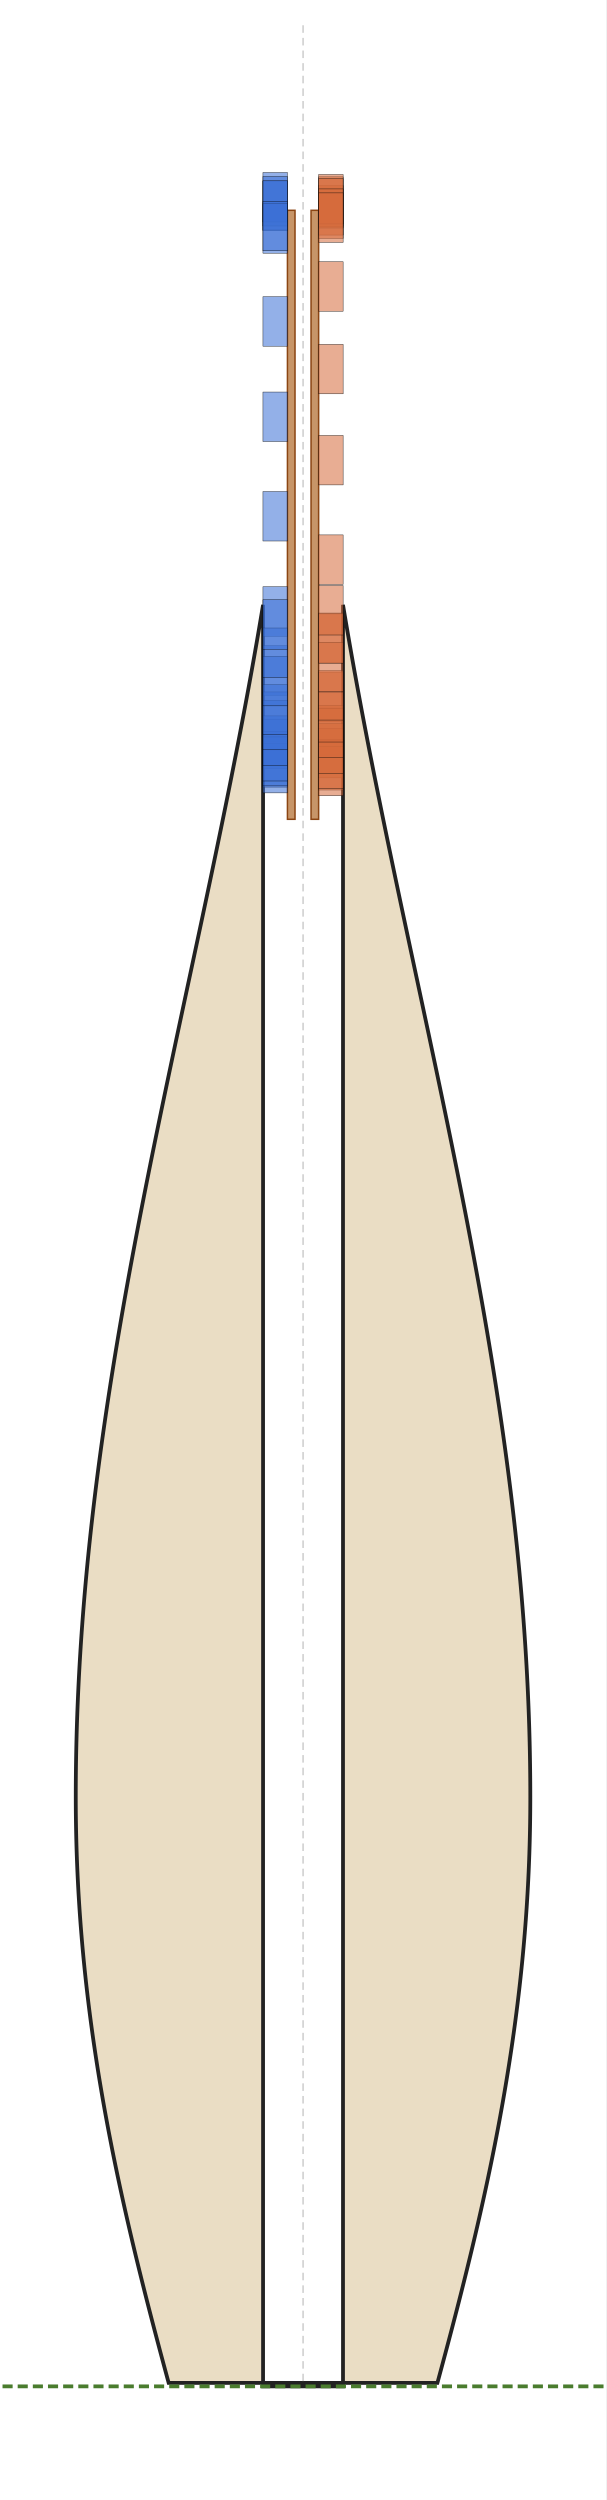
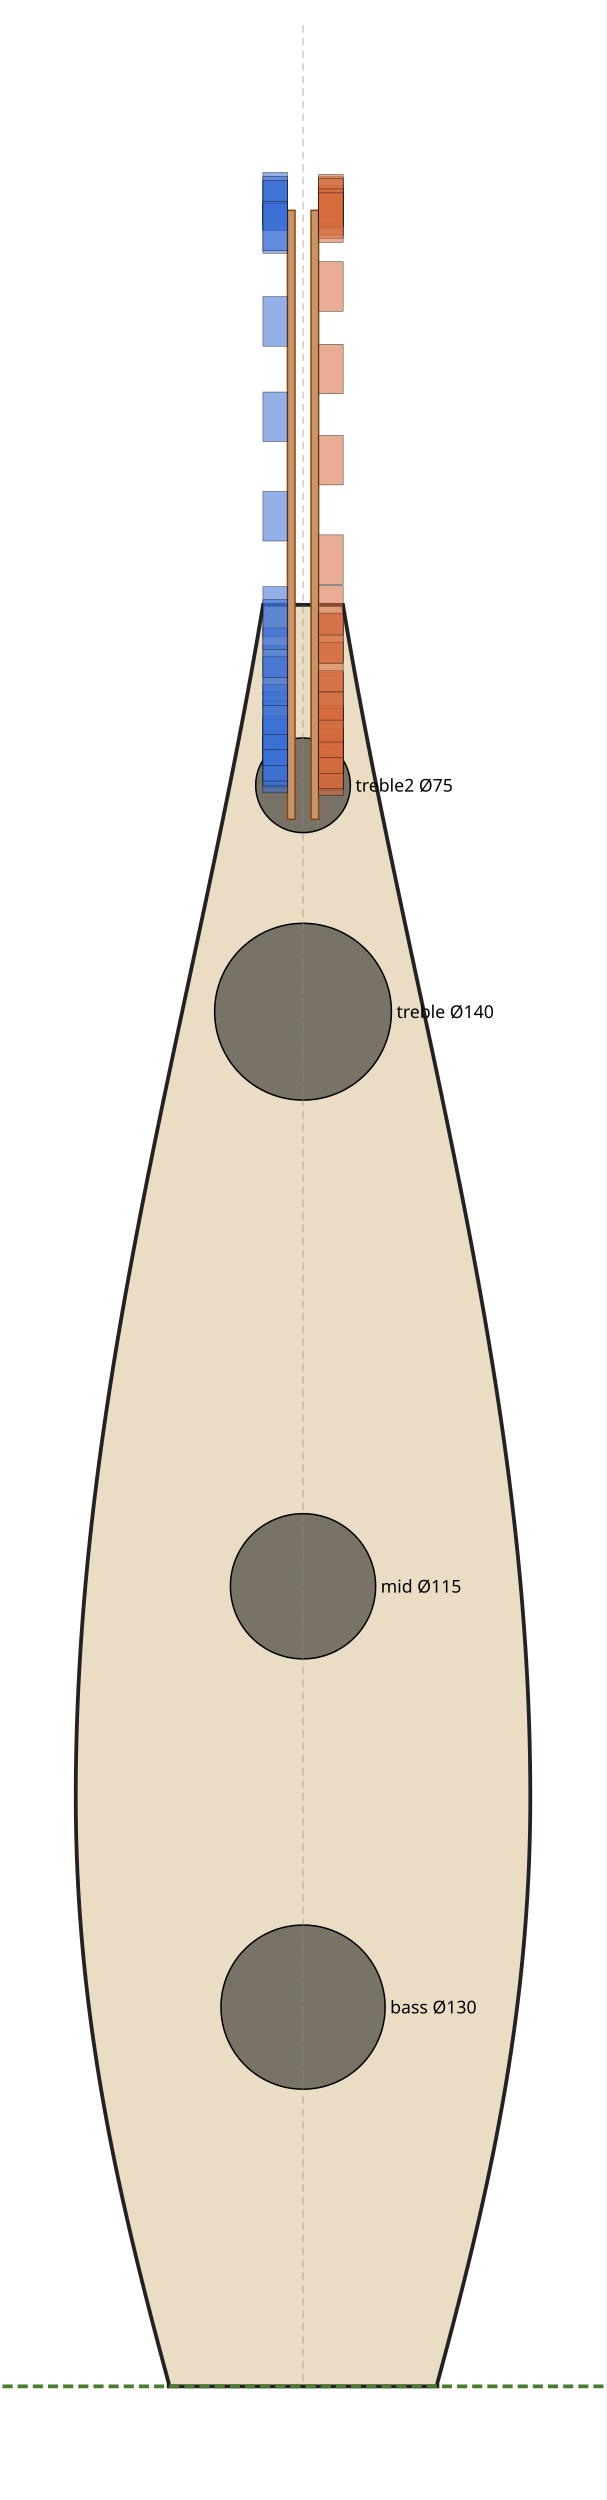
<svg xmlns="http://www.w3.org/2000/svg" viewBox="-240 -20 480 1980" preserveAspectRatio="xMidYMid meet">
  <rect x="-240" y="-20" width="480" height="1980" fill="#fff" />
-   <path d="M -106.426 1867.246 L -107.328 1863.917 L -108.229 1860.588 L -109.128 1857.257 L -110.026 1853.927 L -110.921 1850.596 L -111.813 1847.264 L -112.704 1843.932 L -113.592 1840.599 L -114.478 1837.266 L -115.361 1833.932 L -116.242 1830.597 L -117.120 1827.262 L -117.995 1823.926 L -118.867 1820.589 L -119.736 1817.252 L -120.602 1813.914 L -121.464 1810.575 L -122.324 1807.235 L -123.180 1803.895 L -124.033 1800.554 L -124.882 1797.211 L -125.727 1793.868 L -126.569 1790.525 L -127.407 1787.180 L -128.241 1783.834 L -129.071 1780.487 L -129.897 1777.139 L -130.719 1773.791 L -131.536 1770.441 L -132.349 1767.090 L -133.158 1763.738 L -133.963 1760.385 L -134.762 1757.031 L -135.557 1753.676 L -136.348 1750.320 L -137.133 1746.962 L -137.914 1743.604 L -138.689 1740.244 L -139.460 1736.883 L -140.225 1733.520 L -140.985 1730.157 L -141.740 1726.792 L -142.489 1723.426 L -143.233 1720.058 L -143.971 1716.689 L -144.704 1713.319 L -145.431 1709.948 L -146.152 1706.575 L -146.868 1703.200 L -147.577 1699.825 L -148.280 1696.447 L -148.978 1693.069 L -149.669 1689.689 L -150.354 1686.307 L -151.033 1682.924 L -151.705 1679.539 L -152.371 1676.153 L -153.030 1672.765 L -153.683 1669.375 L -154.329 1665.984 L -154.969 1662.592 L -155.601 1659.198 L -156.227 1655.802 L -156.846 1652.404 L -157.458 1649.005 L -158.063 1645.604 L -158.661 1642.201 L -159.251 1638.797 L -159.835 1635.391 L -160.411 1631.983 L -160.980 1628.573 L -161.541 1625.162 L -162.095 1621.749 L -162.641 1618.334 L -163.180 1614.917 L -163.711 1611.498 L -164.235 1608.078 L -164.751 1604.655 L -165.259 1601.231 L -165.759 1597.805 L -166.251 1594.377 L -166.735 1590.947 L -167.212 1587.515 L -167.680 1584.081 L -168.140 1580.646 L -168.592 1577.208 L -169.036 1573.768 L -169.471 1570.326 L -169.899 1566.883 L -170.317 1563.437 L -170.728 1559.989 L -171.130 1556.540 L -171.524 1553.088 L -171.909 1549.634 L -172.285 1546.178 L -172.653 1542.720 L -173.013 1539.260 L -173.364 1535.798 L -173.706 1532.334 L -174.039 1528.868 L -174.364 1525.399 L -174.679 1521.929 L -174.986 1518.456 L -175.284 1514.981 L -175.573 1511.504 L -175.854 1508.025 L -176.125 1504.544 L -176.387 1501.061 L -176.641 1497.575 L -176.885 1494.087 L -177.120 1490.597 L -177.346 1487.105 L -177.563 1483.611 L -177.771 1480.115 L -177.970 1476.616 L -178.159 1473.115 L -178.340 1469.612 L -178.511 1466.107 L -178.673 1462.599 L -178.825 1459.089 L -178.969 1455.577 L -179.103 1452.063 L -179.228 1448.547 L -179.343 1445.028 L -179.449 1441.507 L -179.546 1437.984 L -179.634 1434.458 L -179.712 1430.931 L -179.781 1427.401 L -179.840 1423.868 L -179.890 1420.334 L -179.931 1416.797 L -179.962 1413.258 L -179.984 1409.717 L -179.997 1406.174 L -180.000 1402.628 L -179.995 1399.080 L -179.983 1395.531 L -179.964 1391.980 L -179.938 1388.427 L -179.905 1384.873 L -179.865 1381.316 L -179.818 1377.758 L -179.763 1374.199 L -179.702 1370.638 L -179.633 1367.075 L -179.558 1363.510 L -179.475 1359.943 L -179.385 1356.375 L -179.288 1352.806 L -179.184 1349.234 L -179.074 1345.661 L -178.956 1342.086 L -178.831 1338.509 L -178.699 1334.931 L -178.560 1331.351 L -178.414 1327.769 L -178.261 1324.186 L -178.101 1320.601 L -177.934 1317.014 L -177.760 1313.426 L -177.579 1309.836 L -177.392 1306.244 L -177.197 1302.651 L -176.996 1299.056 L -176.787 1295.459 L -176.572 1291.861 L -176.350 1288.261 L -176.121 1284.660 L -175.886 1281.056 L -175.643 1277.452 L -175.394 1273.845 L -175.138 1270.237 L -174.875 1266.627 L -174.606 1263.016 L -174.330 1259.403 L -174.047 1255.789 L -173.758 1252.172 L -173.462 1248.555 L -173.160 1244.935 L -172.851 1241.314 L -172.535 1237.692 L -172.213 1234.068 L -171.884 1230.442 L -171.549 1226.815 L -171.208 1223.187 L -170.860 1219.556 L -170.505 1215.924 L -170.145 1212.291 L -169.778 1208.656 L -169.404 1205.020 L -169.025 1201.382 L -168.639 1197.743 L -168.247 1194.102 L -167.849 1190.460 L -167.444 1186.816 L -167.034 1183.171 L -166.617 1179.524 L -166.195 1175.876 L -165.766 1172.226 L -165.332 1168.575 L -164.891 1164.922 L -164.445 1161.268 L -163.992 1157.613 L -163.534 1153.956 L -163.070 1150.298 L -162.600 1146.638 L -162.125 1142.978 L -161.644 1139.315 L -161.157 1135.652 L -160.664 1131.987 L -160.166 1128.320 L -159.663 1124.652 L -159.154 1120.983 L -158.639 1117.313 L -158.119 1113.642 L -157.594 1109.969 L -157.063 1106.294 L -156.527 1102.619 L -155.986 1098.942 L -155.440 1095.264 L -154.888 1091.585 L -154.332 1087.904 L -153.770 1084.223 L -153.203 1080.540 L -152.631 1076.856 L -152.054 1073.170 L -151.473 1069.484 L -150.886 1065.796 L -150.295 1062.107 L -149.699 1058.417 L -149.098 1054.726 L -148.493 1051.034 L -147.883 1047.341 L -147.268 1043.646 L -146.649 1039.951 L -146.025 1036.254 L -145.397 1032.557 L -144.765 1028.858 L -144.128 1025.158 L -143.487 1021.457 L -142.842 1017.756 L -142.192 1014.053 L -141.539 1010.349 L -140.881 1006.644 L -140.220 1002.939 L -139.554 999.232 L -138.884 995.524 L -138.211 991.816 L -137.534 988.106 L -136.853 984.396 L -136.168 980.685 L -135.480 976.972 L -134.788 973.259 L -134.093 969.546 L -133.394 965.831 L -132.692 962.115 L -131.986 958.399 L -131.277 954.682 L -130.565 950.964 L -129.849 947.245 L -129.131 943.526 L -128.409 939.806 L -127.684 936.085 L -126.957 932.363 L -126.226 928.641 L -125.493 924.918 L -124.756 921.194 L -124.017 917.470 L -123.276 913.745 L -122.531 910.019 L -121.785 906.293 L -121.035 902.566 L -120.283 898.839 L -119.529 895.111 L -118.773 891.382 L -118.014 887.653 L -117.253 883.923 L -116.489 880.193 L -115.724 876.462 L -114.957 872.731 L -114.188 868.999 L -113.416 865.267 L -112.643 861.535 L -111.868 857.802 L -111.092 854.068 L -110.314 850.335 L -109.534 846.600 L -108.752 842.866 L -107.970 839.131 L -107.185 835.396 L -106.400 831.660 L -105.613 827.924 L -104.825 824.188 L -104.035 820.452 L -103.245 816.715 L -102.453 812.978 L -101.661 809.241 L -100.867 805.503 L -100.073 801.766 L -99.278 798.028 L -98.482 794.290 L -97.686 790.552 L -96.889 786.813 L -96.091 783.075 L -95.293 779.336 L -94.495 775.598 L -93.696 771.859 L -92.897 768.120 L -92.097 764.381 L -91.298 760.642 L -90.498 756.903 L -89.698 753.164 L -88.899 749.425 L -88.099 745.686 L -87.300 741.947 L -86.501 738.209 L -85.702 734.470 L -84.903 730.731 L -84.105 726.993 L -83.307 723.254 L -82.510 719.516 L -81.713 715.777 L -80.917 712.039 L -80.122 708.302 L -79.328 704.564 L -78.534 700.826 L -77.741 697.089 L -76.950 693.352 L -76.159 689.615 L -75.369 685.879 L -74.581 682.142 L -73.794 678.406 L -73.008 674.671 L -72.223 670.935 L -71.440 667.200 L -70.658 663.466 L -69.878 659.732 L -69.099 655.998 L -68.322 652.264 L -67.547 648.531 L -66.774 644.798 L -66.002 641.066 L -65.232 637.334 L -64.464 633.603 L -63.699 629.872 L -62.935 626.142 L -62.173 622.412 L -61.414 618.683 L -60.657 614.954 L -59.902 611.226 L -59.149 607.499 L -58.399 603.772 L -57.652 600.045 L -56.907 596.319 L -56.165 592.594 L -55.425 588.870 L -54.688 585.146 L -53.954 581.423 L -53.223 577.700 L -52.494 573.978 L -51.769 570.257 L -51.046 566.537 L -50.327 562.817 L -49.611 559.098 L -48.898 555.380 L -48.188 551.663 L -47.481 547.946 L -46.778 544.231 L -46.079 540.516 L -45.382 536.802 L -44.690 533.089 L -44.000 529.376 L -43.315 525.665 L -42.633 521.954 L -41.955 518.244 L -41.281 514.536 L -40.610 510.828 L -39.944 507.121 L -39.281 503.415 L -38.623 499.710 L -37.968 496.006 L -37.318 492.303 L -36.671 488.601 L -36.029 484.900 L -35.391 481.200 L -34.758 477.501 L -34.129 473.803 L -33.504 470.106 L -32.884 466.410 L -32.268 462.716 L -31.657 459.022 L -31.657 1870.000 L 31.657 1870.000 L 31.657 459.022 L 32.268 462.716 L 32.884 466.410 L 33.504 470.106 L 34.129 473.803 L 34.758 477.501 L 35.391 481.200 L 36.029 484.900 L 36.671 488.601 L 37.318 492.303 L 37.968 496.006 L 38.623 499.710 L 39.281 503.415 L 39.944 507.121 L 40.610 510.828 L 41.281 514.536 L 41.955 518.244 L 42.633 521.954 L 43.315 525.665 L 44.000 529.376 L 44.690 533.089 L 45.382 536.802 L 46.079 540.516 L 46.778 544.231 L 47.481 547.946 L 48.188 551.663 L 48.898 555.380 L 49.611 559.098 L 50.327 562.817 L 51.046 566.537 L 51.769 570.257 L 52.494 573.978 L 53.223 577.700 L 53.954 581.423 L 54.688 585.146 L 55.425 588.870 L 56.165 592.594 L 56.907 596.319 L 57.652 600.045 L 58.399 603.772 L 59.149 607.499 L 59.902 611.226 L 60.657 614.954 L 61.414 618.683 L 62.173 622.412 L 62.935 626.142 L 63.699 629.872 L 64.464 633.603 L 65.232 637.334 L 66.002 641.066 L 66.774 644.798 L 67.547 648.531 L 68.322 652.264 L 69.099 655.998 L 69.878 659.732 L 70.658 663.466 L 71.440 667.200 L 72.223 670.935 L 73.008 674.671 L 73.794 678.406 L 74.581 682.142 L 75.369 685.879 L 76.159 689.615 L 76.950 693.352 L 77.741 697.089 L 78.534 700.826 L 79.328 704.564 L 80.122 708.302 L 80.917 712.039 L 81.713 715.777 L 82.510 719.516 L 83.307 723.254 L 84.105 726.993 L 84.903 730.731 L 85.702 734.470 L 86.501 738.209 L 87.300 741.947 L 88.099 745.686 L 88.899 749.425 L 89.698 753.164 L 90.498 756.903 L 91.298 760.642 L 92.097 764.381 L 92.897 768.120 L 93.696 771.859 L 94.495 775.598 L 95.293 779.336 L 96.091 783.075 L 96.889 786.813 L 97.686 790.552 L 98.482 794.290 L 99.278 798.028 L 100.073 801.766 L 100.867 805.503 L 101.661 809.241 L 102.453 812.978 L 103.245 816.715 L 104.035 820.452 L 104.825 824.188 L 105.613 827.924 L 106.400 831.660 L 107.185 835.396 L 107.970 839.131 L 108.752 842.866 L 109.534 846.600 L 110.314 850.335 L 111.092 854.068 L 111.868 857.802 L 112.643 861.535 L 113.416 865.267 L 114.188 868.999 L 114.957 872.731 L 115.724 876.462 L 116.489 880.193 L 117.253 883.923 L 118.014 887.653 L 118.773 891.382 L 119.529 895.111 L 120.283 898.839 L 121.035 902.566 L 121.785 906.293 L 122.531 910.019 L 123.276 913.745 L 124.017 917.470 L 124.756 921.194 L 125.493 924.918 L 126.226 928.641 L 126.957 932.363 L 127.684 936.085 L 128.409 939.806 L 129.131 943.526 L 129.849 947.245 L 130.565 950.964 L 131.277 954.682 L 131.986 958.399 L 132.692 962.115 L 133.394 965.831 L 134.093 969.546 L 134.788 973.259 L 135.480 976.972 L 136.168 980.685 L 136.853 984.396 L 137.534 988.106 L 138.211 991.816 L 138.884 995.524 L 139.554 999.232 L 140.220 1002.939 L 140.881 1006.644 L 141.539 1010.349 L 142.192 1014.053 L 142.842 1017.756 L 143.487 1021.457 L 144.128 1025.158 L 144.765 1028.858 L 145.397 1032.557 L 146.025 1036.254 L 146.649 1039.951 L 147.268 1043.646 L 147.883 1047.341 L 148.493 1051.034 L 149.098 1054.726 L 149.699 1058.417 L 150.295 1062.107 L 150.886 1065.796 L 151.473 1069.484 L 152.054 1073.170 L 152.631 1076.856 L 153.203 1080.540 L 153.770 1084.223 L 154.332 1087.904 L 154.888 1091.585 L 155.440 1095.264 L 155.986 1098.942 L 156.527 1102.619 L 157.063 1106.294 L 157.594 1109.969 L 158.119 1113.642 L 158.639 1117.313 L 159.154 1120.983 L 159.663 1124.652 L 160.166 1128.320 L 160.664 1131.987 L 161.157 1135.652 L 161.644 1139.315 L 162.125 1142.978 L 162.600 1146.638 L 163.070 1150.298 L 163.534 1153.956 L 163.992 1157.613 L 164.445 1161.268 L 164.891 1164.922 L 165.332 1168.575 L 165.766 1172.226 L 166.195 1175.876 L 166.617 1179.524 L 167.034 1183.171 L 167.444 1186.816 L 167.849 1190.460 L 168.247 1194.102 L 168.639 1197.743 L 169.025 1201.382 L 169.404 1205.020 L 169.778 1208.656 L 170.145 1212.291 L 170.505 1215.924 L 170.860 1219.556 L 171.208 1223.187 L 171.549 1226.815 L 171.884 1230.442 L 172.213 1234.068 L 172.535 1237.692 L 172.851 1241.314 L 173.160 1244.935 L 173.462 1248.555 L 173.758 1252.172 L 174.047 1255.789 L 174.330 1259.403 L 174.606 1263.016 L 174.875 1266.627 L 175.138 1270.237 L 175.394 1273.845 L 175.643 1277.452 L 175.886 1281.056 L 176.121 1284.660 L 176.350 1288.261 L 176.572 1291.861 L 176.787 1295.459 L 176.996 1299.056 L 177.197 1302.651 L 177.392 1306.244 L 177.579 1309.836 L 177.760 1313.426 L 177.934 1317.014 L 178.101 1320.601 L 178.261 1324.186 L 178.414 1327.769 L 178.560 1331.351 L 178.699 1334.931 L 178.831 1338.509 L 178.956 1342.086 L 179.074 1345.661 L 179.184 1349.234 L 179.288 1352.806 L 179.385 1356.375 L 179.475 1359.943 L 179.558 1363.510 L 179.633 1367.075 L 179.702 1370.638 L 179.763 1374.199 L 179.818 1377.758 L 179.865 1381.316 L 179.905 1384.873 L 179.938 1388.427 L 179.964 1391.980 L 179.983 1395.531 L 179.995 1399.080 L 180.000 1402.628 L 179.997 1406.174 L 179.984 1409.717 L 179.962 1413.258 L 179.931 1416.797 L 179.890 1420.334 L 179.840 1423.868 L 179.781 1427.401 L 179.712 1430.931 L 179.634 1434.458 L 179.546 1437.984 L 179.449 1441.507 L 179.343 1445.028 L 179.228 1448.547 L 179.103 1452.063 L 178.969 1455.577 L 178.825 1459.089 L 178.673 1462.599 L 178.511 1466.107 L 178.340 1469.612 L 178.159 1473.115 L 177.970 1476.616 L 177.771 1480.115 L 177.563 1483.611 L 177.346 1487.105 L 177.120 1490.597 L 176.885 1494.087 L 176.641 1497.575 L 176.387 1501.061 L 176.125 1504.544 L 175.854 1508.025 L 175.573 1511.504 L 175.284 1514.981 L 174.986 1518.456 L 174.679 1521.929 L 174.364 1525.399 L 174.039 1528.868 L 173.706 1532.334 L 173.364 1535.798 L 173.013 1539.260 L 172.653 1542.720 L 172.285 1546.178 L 171.909 1549.634 L 171.524 1553.088 L 171.130 1556.540 L 170.728 1559.989 L 170.317 1563.437 L 169.899 1566.883 L 169.471 1570.326 L 169.036 1573.768 L 168.592 1577.208 L 168.140 1580.646 L 167.680 1584.081 L 167.212 1587.515 L 166.735 1590.947 L 166.251 1594.377 L 165.759 1597.805 L 165.259 1601.231 L 164.751 1604.655 L 164.235 1608.078 L 163.711 1611.498 L 163.180 1614.917 L 162.641 1618.334 L 162.095 1621.749 L 161.541 1625.162 L 160.980 1628.573 L 160.411 1631.983 L 159.835 1635.391 L 159.251 1638.797 L 158.661 1642.201 L 158.063 1645.604 L 157.458 1649.005 L 156.846 1652.404 L 156.227 1655.802 L 155.601 1659.198 L 154.969 1662.592 L 154.329 1665.984 L 153.683 1669.375 L 153.030 1672.765 L 152.371 1676.153 L 151.705 1679.539 L 151.033 1682.924 L 150.354 1686.307 L 149.669 1689.689 L 148.978 1693.069 L 148.280 1696.447 L 147.577 1699.825 L 146.868 1703.200 L 146.152 1706.575 L 145.431 1709.948 L 144.704 1713.319 L 143.971 1716.689 L 143.233 1720.058 L 142.489 1723.426 L 141.740 1726.792 L 140.985 1730.157 L 140.225 1733.520 L 139.460 1736.883 L 138.689 1740.244 L 137.914 1743.604 L 137.133 1746.962 L 136.348 1750.320 L 135.557 1753.676 L 134.762 1757.031 L 133.963 1760.385 L 133.158 1763.738 L 132.349 1767.090 L 131.536 1770.441 L 130.719 1773.791 L 129.897 1777.139 L 129.071 1780.487 L 128.241 1783.834 L 127.407 1787.180 L 126.569 1790.525 L 125.727 1793.868 L 124.882 1797.211 L 124.033 1800.554 L 123.180 1803.895 L 122.324 1807.235 L 121.464 1810.575 L 120.602 1813.914 L 119.736 1817.252 L 118.867 1820.589 L 117.995 1823.926 L 117.120 1827.262 L 116.242 1830.597 L 115.361 1833.932 L 114.478 1837.266 L 113.592 1840.599 L 112.704 1843.932 L 111.813 1847.264 L 110.921 1850.596 L 110.026 1853.927 L 109.128 1857.257 L 108.229 1860.588 L 107.328 1863.917 L 106.426 1867.246 Z" fill="#e4d4b5" fill-opacity="0.8" stroke="#222" stroke-width="3.0" />
+   <path d="M -106.426 1870.000 L -106.426 1867.246 L -107.328 1863.917 L -108.229 1860.588 L -109.128 1857.257 L -110.026 1853.927 L -110.921 1850.596 L -111.813 1847.264 L -112.704 1843.932 L -113.592 1840.599 L -114.478 1837.266 L -115.361 1833.932 L -116.242 1830.597 L -117.120 1827.262 L -117.995 1823.926 L -118.867 1820.589 L -119.736 1817.252 L -120.602 1813.914 L -121.464 1810.575 L -122.324 1807.235 L -123.180 1803.895 L -124.033 1800.554 L -124.882 1797.211 L -125.727 1793.868 L -126.569 1790.525 L -127.407 1787.180 L -128.241 1783.834 L -129.071 1780.487 L -129.897 1777.139 L -130.719 1773.791 L -131.536 1770.441 L -132.349 1767.090 L -133.158 1763.738 L -133.963 1760.385 L -134.762 1757.031 L -135.557 1753.676 L -136.348 1750.320 L -137.133 1746.962 L -137.914 1743.604 L -138.689 1740.244 L -139.460 1736.883 L -140.225 1733.520 L -140.985 1730.157 L -141.740 1726.792 L -142.489 1723.426 L -143.233 1720.058 L -143.971 1716.689 L -144.704 1713.319 L -145.431 1709.948 L -146.152 1706.575 L -146.868 1703.200 L -147.577 1699.825 L -148.280 1696.447 L -148.978 1693.069 L -149.669 1689.689 L -150.354 1686.307 L -151.033 1682.924 L -151.705 1679.539 L -152.371 1676.153 L -153.030 1672.765 L -153.683 1669.375 L -154.329 1665.984 L -154.969 1662.592 L -155.601 1659.198 L -156.227 1655.802 L -156.846 1652.404 L -157.458 1649.005 L -158.063 1645.604 L -158.661 1642.201 L -159.251 1638.797 L -159.835 1635.391 L -160.411 1631.983 L -160.980 1628.573 L -161.541 1625.162 L -162.095 1621.749 L -162.641 1618.334 L -163.180 1614.917 L -163.711 1611.498 L -164.235 1608.078 L -164.751 1604.655 L -165.259 1601.231 L -165.759 1597.805 L -166.251 1594.377 L -166.735 1590.947 L -167.212 1587.515 L -167.680 1584.081 L -168.140 1580.646 L -168.592 1577.208 L -169.036 1573.768 L -169.471 1570.326 L -169.899 1566.883 L -170.317 1563.437 L -170.728 1559.989 L -171.130 1556.540 L -171.524 1553.088 L -171.909 1549.634 L -172.285 1546.178 L -172.653 1542.720 L -173.013 1539.260 L -173.364 1535.798 L -173.706 1532.334 L -174.039 1528.868 L -174.364 1525.399 L -174.679 1521.929 L -174.986 1518.456 L -175.284 1514.981 L -175.573 1511.504 L -175.854 1508.025 L -176.125 1504.544 L -176.387 1501.061 L -176.641 1497.575 L -176.885 1494.087 L -177.120 1490.597 L -177.346 1487.105 L -177.563 1483.611 L -177.771 1480.115 L -177.970 1476.616 L -178.159 1473.115 L -178.340 1469.612 L -178.511 1466.107 L -178.673 1462.599 L -178.825 1459.089 L -178.969 1455.577 L -179.103 1452.063 L -179.228 1448.547 L -179.343 1445.028 L -179.449 1441.507 L -179.546 1437.984 L -179.634 1434.458 L -179.712 1430.931 L -179.781 1427.401 L -179.840 1423.868 L -179.890 1420.334 L -179.931 1416.797 L -179.962 1413.258 L -179.984 1409.717 L -179.997 1406.174 L -180.000 1402.628 L -179.995 1399.080 L -179.983 1395.531 L -179.964 1391.980 L -179.938 1388.427 L -179.905 1384.873 L -179.865 1381.316 L -179.818 1377.758 L -179.763 1374.199 L -179.702 1370.638 L -179.633 1367.075 L -179.558 1363.510 L -179.475 1359.943 L -179.385 1356.375 L -179.288 1352.806 L -179.184 1349.234 L -179.074 1345.661 L -178.956 1342.086 L -178.831 1338.509 L -178.699 1334.931 L -178.560 1331.351 L -178.414 1327.769 L -178.261 1324.186 L -178.101 1320.601 L -177.934 1317.014 L -177.760 1313.426 L -177.579 1309.836 L -177.392 1306.244 L -177.197 1302.651 L -176.996 1299.056 L -176.787 1295.459 L -176.572 1291.861 L -176.350 1288.261 L -176.121 1284.660 L -175.886 1281.056 L -175.643 1277.452 L -175.394 1273.845 L -175.138 1270.237 L -174.875 1266.627 L -174.606 1263.016 L -174.330 1259.403 L -174.047 1255.789 L -173.758 1252.172 L -173.462 1248.555 L -173.160 1244.935 L -172.851 1241.314 L -172.535 1237.692 L -172.213 1234.068 L -171.884 1230.442 L -171.549 1226.815 L -171.208 1223.187 L -170.860 1219.556 L -170.505 1215.924 L -170.145 1212.291 L -169.778 1208.656 L -169.404 1205.020 L -169.025 1201.382 L -168.639 1197.743 L -168.247 1194.102 L -167.849 1190.460 L -167.444 1186.816 L -167.034 1183.171 L -166.617 1179.524 L -166.195 1175.876 L -165.766 1172.226 L -165.332 1168.575 L -164.891 1164.922 L -164.445 1161.268 L -163.992 1157.613 L -163.534 1153.956 L -163.070 1150.298 L -162.600 1146.638 L -162.125 1142.978 L -161.644 1139.315 L -161.157 1135.652 L -160.664 1131.987 L -160.166 1128.320 L -159.663 1124.652 L -159.154 1120.983 L -158.639 1117.313 L -158.119 1113.642 L -157.594 1109.969 L -157.063 1106.294 L -156.527 1102.619 L -155.986 1098.942 L -155.440 1095.264 L -154.888 1091.585 L -154.332 1087.904 L -153.770 1084.223 L -153.203 1080.540 L -152.631 1076.856 L -152.054 1073.170 L -151.473 1069.484 L -150.886 1065.796 L -150.295 1062.107 L -149.699 1058.417 L -149.098 1054.726 L -148.493 1051.034 L -147.883 1047.341 L -147.268 1043.646 L -146.649 1039.951 L -146.025 1036.254 L -145.397 1032.557 L -144.765 1028.858 L -144.128 1025.158 L -143.487 1021.457 L -142.842 1017.756 L -142.192 1014.053 L -141.539 1010.349 L -140.881 1006.644 L -140.220 1002.939 L -139.554 999.232 L -138.884 995.524 L -138.211 991.816 L -137.534 988.106 L -136.853 984.396 L -136.168 980.685 L -135.480 976.972 L -134.788 973.259 L -134.093 969.546 L -133.394 965.831 L -132.692 962.115 L -131.986 958.399 L -131.277 954.682 L -130.565 950.964 L -129.849 947.245 L -129.131 943.526 L -128.409 939.806 L -127.684 936.085 L -126.957 932.363 L -126.226 928.641 L -125.493 924.918 L -124.756 921.194 L -124.017 917.470 L -123.276 913.745 L -122.531 910.019 L -121.785 906.293 L -121.035 902.566 L -120.283 898.839 L -119.529 895.111 L -118.773 891.382 L -118.014 887.653 L -117.253 883.923 L -116.489 880.193 L -115.724 876.462 L -114.957 872.731 L -114.188 868.999 L -113.416 865.267 L -112.643 861.535 L -111.868 857.802 L -111.092 854.068 L -110.314 850.335 L -109.534 846.600 L -108.752 842.866 L -107.970 839.131 L -107.185 835.396 L -106.400 831.660 L -105.613 827.924 L -104.825 824.188 L -104.035 820.452 L -103.245 816.715 L -102.453 812.978 L -101.661 809.241 L -100.867 805.503 L -100.073 801.766 L -99.278 798.028 L -98.482 794.290 L -97.686 790.552 L -96.889 786.813 L -96.091 783.075 L -95.293 779.336 L -94.495 775.598 L -93.696 771.859 L -92.897 768.120 L -92.097 764.381 L -91.298 760.642 L -90.498 756.903 L -89.698 753.164 L -88.899 749.425 L -88.099 745.686 L -87.300 741.947 L -86.501 738.209 L -85.702 734.470 L -84.903 730.731 L -84.105 726.993 L -83.307 723.254 L -82.510 719.516 L -81.713 715.777 L -80.917 712.039 L -80.122 708.302 L -79.328 704.564 L -78.534 700.826 L -77.741 697.089 L -76.950 693.352 L -76.159 689.615 L -75.369 685.879 L -74.581 682.142 L -73.794 678.406 L -73.008 674.671 L -72.223 670.935 L -71.440 667.200 L -70.658 663.466 L -69.878 659.732 L -69.099 655.998 L -68.322 652.264 L -67.547 648.531 L -66.774 644.798 L -66.002 641.066 L -65.232 637.334 L -64.464 633.603 L -63.699 629.872 L -62.935 626.142 L -62.173 622.412 L -61.414 618.683 L -60.657 614.954 L -59.902 611.226 L -59.149 607.499 L -58.399 603.772 L -57.652 600.045 L -56.907 596.319 L -56.165 592.594 L -55.425 588.870 L -54.688 585.146 L -53.954 581.423 L -53.223 577.700 L -52.494 573.978 L -51.769 570.257 L -51.046 566.537 L -50.327 562.817 L -49.611 559.098 L -48.898 555.380 L -48.188 551.663 L -47.481 547.946 L -46.778 544.231 L -46.079 540.516 L -45.382 536.802 L -44.690 533.089 L -44.000 529.376 L -43.315 525.665 L -42.633 521.954 L -41.955 518.244 L -41.281 514.536 L -40.610 510.828 L -39.944 507.121 L -39.281 503.415 L -38.623 499.710 L -37.968 496.006 L -37.318 492.303 L -36.671 488.601 L -36.029 484.900 L -35.391 481.200 L -34.758 477.501 L -34.129 473.803 L -33.504 470.106 L -32.884 466.410 L -32.268 462.716 L -31.657 459.022 L 31.657 459.022 L 32.268 462.716 L 32.884 466.410 L 33.504 470.106 L 34.129 473.803 L 34.758 477.501 L 35.391 481.200 L 36.029 484.900 L 36.671 488.601 L 37.318 492.303 L 37.968 496.006 L 38.623 499.710 L 39.281 503.415 L 39.944 507.121 L 40.610 510.828 L 41.281 514.536 L 41.955 518.244 L 42.633 521.954 L 43.315 525.665 L 44.000 529.376 L 44.690 533.089 L 45.382 536.802 L 46.079 540.516 L 46.778 544.231 L 47.481 547.946 L 48.188 551.663 L 48.898 555.380 L 49.611 559.098 L 50.327 562.817 L 51.046 566.537 L 51.769 570.257 L 52.494 573.978 L 53.223 577.700 L 53.954 581.423 L 54.688 585.146 L 55.425 588.870 L 56.165 592.594 L 56.907 596.319 L 57.652 600.045 L 58.399 603.772 L 59.149 607.499 L 59.902 611.226 L 60.657 614.954 L 61.414 618.683 L 62.173 622.412 L 62.935 626.142 L 63.699 629.872 L 64.464 633.603 L 65.232 637.334 L 66.002 641.066 L 66.774 644.798 L 67.547 648.531 L 68.322 652.264 L 69.099 655.998 L 69.878 659.732 L 70.658 663.466 L 71.440 667.200 L 72.223 670.935 L 73.008 674.671 L 73.794 678.406 L 74.581 682.142 L 75.369 685.879 L 76.159 689.615 L 76.950 693.352 L 77.741 697.089 L 78.534 700.826 L 79.328 704.564 L 80.122 708.302 L 80.917 712.039 L 81.713 715.777 L 82.510 719.516 L 83.307 723.254 L 84.105 726.993 L 84.903 730.731 L 85.702 734.470 L 86.501 738.209 L 87.300 741.947 L 88.099 745.686 L 88.899 749.425 L 89.698 753.164 L 90.498 756.903 L 91.298 760.642 L 92.097 764.381 L 92.897 768.120 L 93.696 771.859 L 94.495 775.598 L 95.293 779.336 L 96.091 783.075 L 96.889 786.813 L 97.686 790.552 L 98.482 794.290 L 99.278 798.028 L 100.073 801.766 L 100.867 805.503 L 101.661 809.241 L 102.453 812.978 L 103.245 816.715 L 104.035 820.452 L 104.825 824.188 L 105.613 827.924 L 106.400 831.660 L 107.185 835.396 L 107.970 839.131 L 108.752 842.866 L 109.534 846.600 L 110.314 850.335 L 111.092 854.068 L 111.868 857.802 L 112.643 861.535 L 113.416 865.267 L 114.188 868.999 L 114.957 872.731 L 115.724 876.462 L 116.489 880.193 L 117.253 883.923 L 118.014 887.653 L 118.773 891.382 L 119.529 895.111 L 120.283 898.839 L 121.035 902.566 L 121.785 906.293 L 122.531 910.019 L 123.276 913.745 L 124.017 917.470 L 124.756 921.194 L 125.493 924.918 L 126.226 928.641 L 126.957 932.363 L 127.684 936.085 L 128.409 939.806 L 129.131 943.526 L 129.849 947.245 L 130.565 950.964 L 131.277 954.682 L 131.986 958.399 L 132.692 962.115 L 133.394 965.831 L 134.093 969.546 L 134.788 973.259 L 135.480 976.972 L 136.168 980.685 L 136.853 984.396 L 137.534 988.106 L 138.211 991.816 L 138.884 995.524 L 139.554 999.232 L 140.220 1002.939 L 140.881 1006.644 L 141.539 1010.349 L 142.192 1014.053 L 142.842 1017.756 L 143.487 1021.457 L 144.128 1025.158 L 144.765 1028.858 L 145.397 1032.557 L 146.025 1036.254 L 146.649 1039.951 L 147.268 1043.646 L 147.883 1047.341 L 148.493 1051.034 L 149.098 1054.726 L 149.699 1058.417 L 150.295 1062.107 L 150.886 1065.796 L 151.473 1069.484 L 152.054 1073.170 L 152.631 1076.856 L 153.203 1080.540 L 153.770 1084.223 L 154.332 1087.904 L 154.888 1091.585 L 155.440 1095.264 L 155.986 1098.942 L 156.527 1102.619 L 157.063 1106.294 L 157.594 1109.969 L 158.119 1113.642 L 158.639 1117.313 L 159.154 1120.983 L 159.663 1124.652 L 160.166 1128.320 L 160.664 1131.987 L 161.157 1135.652 L 161.644 1139.315 L 162.125 1142.978 L 162.600 1146.638 L 163.070 1150.298 L 163.534 1153.956 L 163.992 1157.613 L 164.445 1161.268 L 164.891 1164.922 L 165.332 1168.575 L 165.766 1172.226 L 166.195 1175.876 L 166.617 1179.524 L 167.034 1183.171 L 167.444 1186.816 L 167.849 1190.460 L 168.247 1194.102 L 168.639 1197.743 L 169.025 1201.382 L 169.404 1205.020 L 169.778 1208.656 L 170.145 1212.291 L 170.505 1215.924 L 170.860 1219.556 L 171.208 1223.187 L 171.549 1226.815 L 171.884 1230.442 L 172.213 1234.068 L 172.535 1237.692 L 172.851 1241.314 L 173.160 1244.935 L 173.462 1248.555 L 173.758 1252.172 L 174.047 1255.789 L 174.330 1259.403 L 174.606 1263.016 L 174.875 1266.627 L 175.138 1270.237 L 175.394 1273.845 L 175.643 1277.452 L 175.886 1281.056 L 176.121 1284.660 L 176.350 1288.261 L 176.572 1291.861 L 176.787 1295.459 L 176.996 1299.056 L 177.197 1302.651 L 177.392 1306.244 L 177.579 1309.836 L 177.760 1313.426 L 177.934 1317.014 L 178.101 1320.601 L 178.261 1324.186 L 178.414 1327.769 L 178.560 1331.351 L 178.699 1334.931 L 178.831 1338.509 L 178.956 1342.086 L 179.074 1345.661 L 179.184 1349.234 L 179.288 1352.806 L 179.385 1356.375 L 179.475 1359.943 L 179.558 1363.510 L 179.633 1367.075 L 179.702 1370.638 L 179.763 1374.199 L 179.818 1377.758 L 179.865 1381.316 L 179.905 1384.873 L 179.938 1388.427 L 179.964 1391.980 L 179.983 1395.531 L 179.995 1399.080 L 180.000 1402.628 L 179.997 1406.174 L 179.984 1409.717 L 179.962 1413.258 L 179.931 1416.797 L 179.890 1420.334 L 179.840 1423.868 L 179.781 1427.401 L 179.712 1430.931 L 179.634 1434.458 L 179.546 1437.984 L 179.449 1441.507 L 179.343 1445.028 L 179.228 1448.547 L 179.103 1452.063 L 178.969 1455.577 L 178.825 1459.089 L 178.673 1462.599 L 178.511 1466.107 L 178.340 1469.612 L 178.159 1473.115 L 177.970 1476.616 L 177.771 1480.115 L 177.563 1483.611 L 177.346 1487.105 L 177.120 1490.597 L 176.885 1494.087 L 176.641 1497.575 L 176.387 1501.061 L 176.125 1504.544 L 175.854 1508.025 L 175.573 1511.504 L 175.284 1514.981 L 174.986 1518.456 L 174.679 1521.929 L 174.364 1525.399 L 174.039 1528.868 L 173.706 1532.334 L 173.364 1535.798 L 173.013 1539.260 L 172.653 1542.720 L 172.285 1546.178 L 171.909 1549.634 L 171.524 1553.088 L 171.130 1556.540 L 170.728 1559.989 L 170.317 1563.437 L 169.899 1566.883 L 169.471 1570.326 L 169.036 1573.768 L 168.592 1577.208 L 168.140 1580.646 L 167.680 1584.081 L 167.212 1587.515 L 166.735 1590.947 L 166.251 1594.377 L 165.759 1597.805 L 165.259 1601.231 L 164.751 1604.655 L 164.235 1608.078 L 163.711 1611.498 L 163.180 1614.917 L 162.641 1618.334 L 162.095 1621.749 L 161.541 1625.162 L 160.980 1628.573 L 160.411 1631.983 L 159.835 1635.391 L 159.251 1638.797 L 158.661 1642.201 L 158.063 1645.604 L 157.458 1649.005 L 156.846 1652.404 L 156.227 1655.802 L 155.601 1659.198 L 154.969 1662.592 L 154.329 1665.984 L 153.683 1669.375 L 153.030 1672.765 L 152.371 1676.153 L 151.705 1679.539 L 151.033 1682.924 L 150.354 1686.307 L 149.669 1689.689 L 148.978 1693.069 L 148.280 1696.447 L 147.577 1699.825 L 146.868 1703.200 L 146.152 1706.575 L 145.431 1709.948 L 144.704 1713.319 L 143.971 1716.689 L 143.233 1720.058 L 142.489 1723.426 L 141.740 1726.792 L 140.985 1730.157 L 140.225 1733.520 L 139.460 1736.883 L 138.689 1740.244 L 137.914 1743.604 L 137.133 1746.962 L 136.348 1750.320 L 135.557 1753.676 L 134.762 1757.031 L 133.963 1760.385 L 133.158 1763.738 L 132.349 1767.090 L 131.536 1770.441 L 130.719 1773.791 L 129.897 1777.139 L 129.071 1780.487 L 128.241 1783.834 L 127.407 1787.180 L 126.569 1790.525 L 125.727 1793.868 L 124.882 1797.211 L 124.033 1800.554 L 123.180 1803.895 L 122.324 1807.235 L 121.464 1810.575 L 120.602 1813.914 L 119.736 1817.252 L 118.867 1820.589 L 117.995 1823.926 L 117.120 1827.262 L 116.242 1830.597 L 115.361 1833.932 L 114.478 1837.266 L 113.592 1840.599 L 112.704 1843.932 L 111.813 1847.264 L 110.921 1850.596 L 110.026 1853.927 L 109.128 1857.257 L 108.229 1860.588 L 107.328 1863.917 L 106.426 1867.246 L 106.426 1870.000 Z" fill="#e4d4b5" fill-opacity="0.8" stroke="#222" stroke-width="3.0" />
+   <circle cx="0" cy="1569.634" r="65.000" fill="#1c1c1c" stroke="#000" stroke-width="1.2" fill-opacity="0.55" />
+   <text x="69.000" y="1574.634" font-family="sans-serif" font-size="14" fill="#000">bass Ø130</text>
+   <circle cx="0" cy="1236.337" r="57.500" fill="#1c1c1c" stroke="#000" stroke-width="1.2" fill-opacity="0.55" />
+   <text x="61.500" y="1241.337" font-family="sans-serif" font-size="14" fill="#000">mid Ø115</text>
+   <circle cx="0" cy="781.273" r="70.000" fill="#1c1c1c" stroke="#000" stroke-width="1.2" fill-opacity="0.55" />
+   <text x="74.000" y="786.273" font-family="sans-serif" font-size="14" fill="#000">treble Ø140</text>
+   <circle cx="0" cy="601.953" r="37.500" fill="#1c1c1c" stroke="#000" stroke-width="1.2" fill-opacity="0.55" />
+   <text x="41.500" y="606.953" font-family="sans-serif" font-size="14" fill="#000">treble2 Ø75</text>
  <line x1="-250" y1="1870.000" x2="250" y2="1870.000" stroke="#4a7c2e" stroke-width="3.0" stroke-dasharray="8 4" />
  <rect x="6.350" y="146.563" width="6.000" height="482.323" fill="#c79568" stroke="#8b4513" stroke-width="1.2" />
  <rect x="-12.350" y="146.563" width="6.000" height="482.323" fill="#c79568" stroke="#8b4513" stroke-width="1.2" />
  <rect x="12.350" y="126.963" width="19.400" height="39.200" fill="#d46a3a" fill-opacity="0.55" stroke="#000" stroke-width="0.3" />
  <rect x="-31.750" y="123.509" width="19.400" height="39.200" fill="#3a6fd4" fill-opacity="0.55" stroke="#000" stroke-width="0.3" />
  <rect x="12.350" y="120.054" width="19.400" height="39.200" fill="#d46a3a" fill-opacity="0.55" stroke="#000" stroke-width="0.3" />
  <rect x="-31.750" y="116.600" width="19.400" height="39.200" fill="#3a6fd4" fill-opacity="0.55" stroke="#000" stroke-width="0.3" />
  <rect x="12.350" y="118.175" width="19.400" height="39.200" fill="#d46a3a" fill-opacity="0.55" stroke="#000" stroke-width="0.3" />
  <rect x="-31.750" y="119.775" width="19.400" height="39.200" fill="#3a6fd4" fill-opacity="0.55" stroke="#000" stroke-width="0.3" />
  <rect x="12.350" y="121.375" width="19.400" height="39.200" fill="#d46a3a" fill-opacity="0.55" stroke="#000" stroke-width="0.3" />
  <rect x="-31.750" y="122.975" width="19.400" height="39.200" fill="#3a6fd4" fill-opacity="0.55" stroke="#000" stroke-width="0.3" />
  <rect x="12.350" y="129.630" width="19.400" height="39.200" fill="#d46a3a" fill-opacity="0.55" stroke="#000" stroke-width="0.3" />
  <rect x="-31.750" y="141.314" width="19.400" height="39.200" fill="#3a6fd4" fill-opacity="0.55" stroke="#000" stroke-width="0.3" />
  <rect x="12.350" y="132.780" width="19.400" height="39.200" fill="#d46a3a" fill-opacity="0.55" stroke="#000" stroke-width="0.3" />
  <rect x="-31.750" y="139.435" width="19.400" height="39.200" fill="#3a6fd4" fill-opacity="0.55" stroke="#000" stroke-width="0.3" />
  <rect x="12.350" y="187.288" width="19.400" height="39.200" fill="#d46a3a" fill-opacity="0.55" stroke="#000" stroke-width="0.3" />
  <rect x="-31.750" y="214.974" width="19.400" height="39.200" fill="#3a6fd4" fill-opacity="0.55" stroke="#000" stroke-width="0.3" />
  <rect x="12.350" y="252.719" width="19.400" height="39.200" fill="#d46a3a" fill-opacity="0.55" stroke="#000" stroke-width="0.3" />
  <rect x="-31.750" y="290.488" width="19.400" height="39.200" fill="#3a6fd4" fill-opacity="0.55" stroke="#000" stroke-width="0.3" />
  <rect x="12.350" y="324.855" width="19.400" height="39.200" fill="#d46a3a" fill-opacity="0.55" stroke="#000" stroke-width="0.3" />
  <rect x="-31.750" y="369.279" width="19.400" height="39.200" fill="#3a6fd4" fill-opacity="0.55" stroke="#000" stroke-width="0.3" />
  <rect x="12.350" y="403.645" width="19.400" height="39.200" fill="#d46a3a" fill-opacity="0.55" stroke="#000" stroke-width="0.3" />
  <rect x="-31.750" y="444.666" width="19.400" height="39.200" fill="#3a6fd4" fill-opacity="0.55" stroke="#000" stroke-width="0.3" />
  <rect x="12.350" y="465.520" width="19.400" height="39.200" fill="#d46a3a" fill-opacity="0.55" stroke="#000" stroke-width="0.3" />
  <rect x="-31.750" y="491.428" width="19.400" height="39.200" fill="#3a6fd4" fill-opacity="0.55" stroke="#000" stroke-width="0.3" />
  <rect x="12.350" y="512.256" width="19.400" height="39.200" fill="#d46a3a" fill-opacity="0.55" stroke="#000" stroke-width="0.3" />
  <rect x="-31.750" y="528.029" width="19.400" height="39.200" fill="#3a6fd4" fill-opacity="0.55" stroke="#000" stroke-width="0.3" />
  <rect x="12.350" y="538.799" width="19.400" height="39.200" fill="#d46a3a" fill-opacity="0.55" stroke="#000" stroke-width="0.3" />
  <rect x="-31.750" y="549.543" width="19.400" height="39.200" fill="#3a6fd4" fill-opacity="0.55" stroke="#000" stroke-width="0.3" />
  <rect x="12.350" y="556.884" width="19.400" height="39.200" fill="#d46a3a" fill-opacity="0.55" stroke="#000" stroke-width="0.3" />
  <rect x="-31.750" y="564.199" width="19.400" height="39.200" fill="#3a6fd4" fill-opacity="0.55" stroke="#000" stroke-width="0.3" />
  <rect x="12.350" y="566.485" width="19.400" height="39.200" fill="#d46a3a" fill-opacity="0.55" stroke="#000" stroke-width="0.3" />
  <rect x="-31.750" y="568.771" width="19.400" height="39.200" fill="#3a6fd4" fill-opacity="0.55" stroke="#000" stroke-width="0.3" />
  <rect x="12.350" y="571.057" width="19.400" height="39.200" fill="#d46a3a" fill-opacity="0.55" stroke="#000" stroke-width="0.3" />
  <rect x="-31.750" y="563.234" width="19.400" height="39.200" fill="#3a6fd4" fill-opacity="0.55" stroke="#000" stroke-width="0.3" />
  <rect x="12.350" y="565.520" width="19.400" height="39.200" fill="#d46a3a" fill-opacity="0.55" stroke="#000" stroke-width="0.3" />
  <rect x="-31.750" y="559.347" width="19.400" height="39.200" fill="#3a6fd4" fill-opacity="0.55" stroke="#000" stroke-width="0.3" />
  <rect x="12.350" y="553.175" width="19.400" height="39.200" fill="#d46a3a" fill-opacity="0.55" stroke="#000" stroke-width="0.3" />
  <rect x="-31.750" y="547.003" width="19.400" height="39.200" fill="#3a6fd4" fill-opacity="0.55" stroke="#000" stroke-width="0.3" />
  <rect x="12.350" y="540.831" width="19.400" height="39.200" fill="#d46a3a" fill-opacity="0.55" stroke="#000" stroke-width="0.3" />
  <rect x="-31.750" y="534.659" width="19.400" height="39.200" fill="#3a6fd4" fill-opacity="0.55" stroke="#000" stroke-width="0.3" />
  <rect x="12.350" y="528.486" width="19.400" height="39.200" fill="#d46a3a" fill-opacity="0.55" stroke="#000" stroke-width="0.3" />
  <rect x="-31.750" y="522.289" width="19.400" height="39.200" fill="#3a6fd4" fill-opacity="0.55" stroke="#000" stroke-width="0.3" />
  <rect x="12.350" y="511.087" width="19.400" height="39.200" fill="#d46a3a" fill-opacity="0.55" stroke="#000" stroke-width="0.3" />
  <rect x="-31.750" y="499.835" width="19.400" height="39.200" fill="#3a6fd4" fill-opacity="0.55" stroke="#000" stroke-width="0.3" />
  <rect x="12.350" y="488.634" width="19.400" height="39.200" fill="#d46a3a" fill-opacity="0.55" stroke="#000" stroke-width="0.3" />
  <rect x="-31.750" y="477.382" width="19.400" height="39.200" fill="#3a6fd4" fill-opacity="0.55" stroke="#000" stroke-width="0.3" />
  <rect x="12.350" y="466.180" width="19.400" height="39.200" fill="#d46a3a" fill-opacity="0.55" stroke="#000" stroke-width="0.3" />
  <rect x="-31.750" y="454.953" width="19.400" height="39.200" fill="#3a6fd4" fill-opacity="0.55" stroke="#000" stroke-width="0.3" />
  <rect x="12.350" y="443.727" width="19.400" height="39.200" fill="#d46a3a" fill-opacity="0.55" stroke="#000" stroke-width="0.3" />
  <line x1="0" y1="0" x2="0" y2="1870.000" stroke="#888" stroke-width="0.5" stroke-dasharray="6 4" />
</svg>
